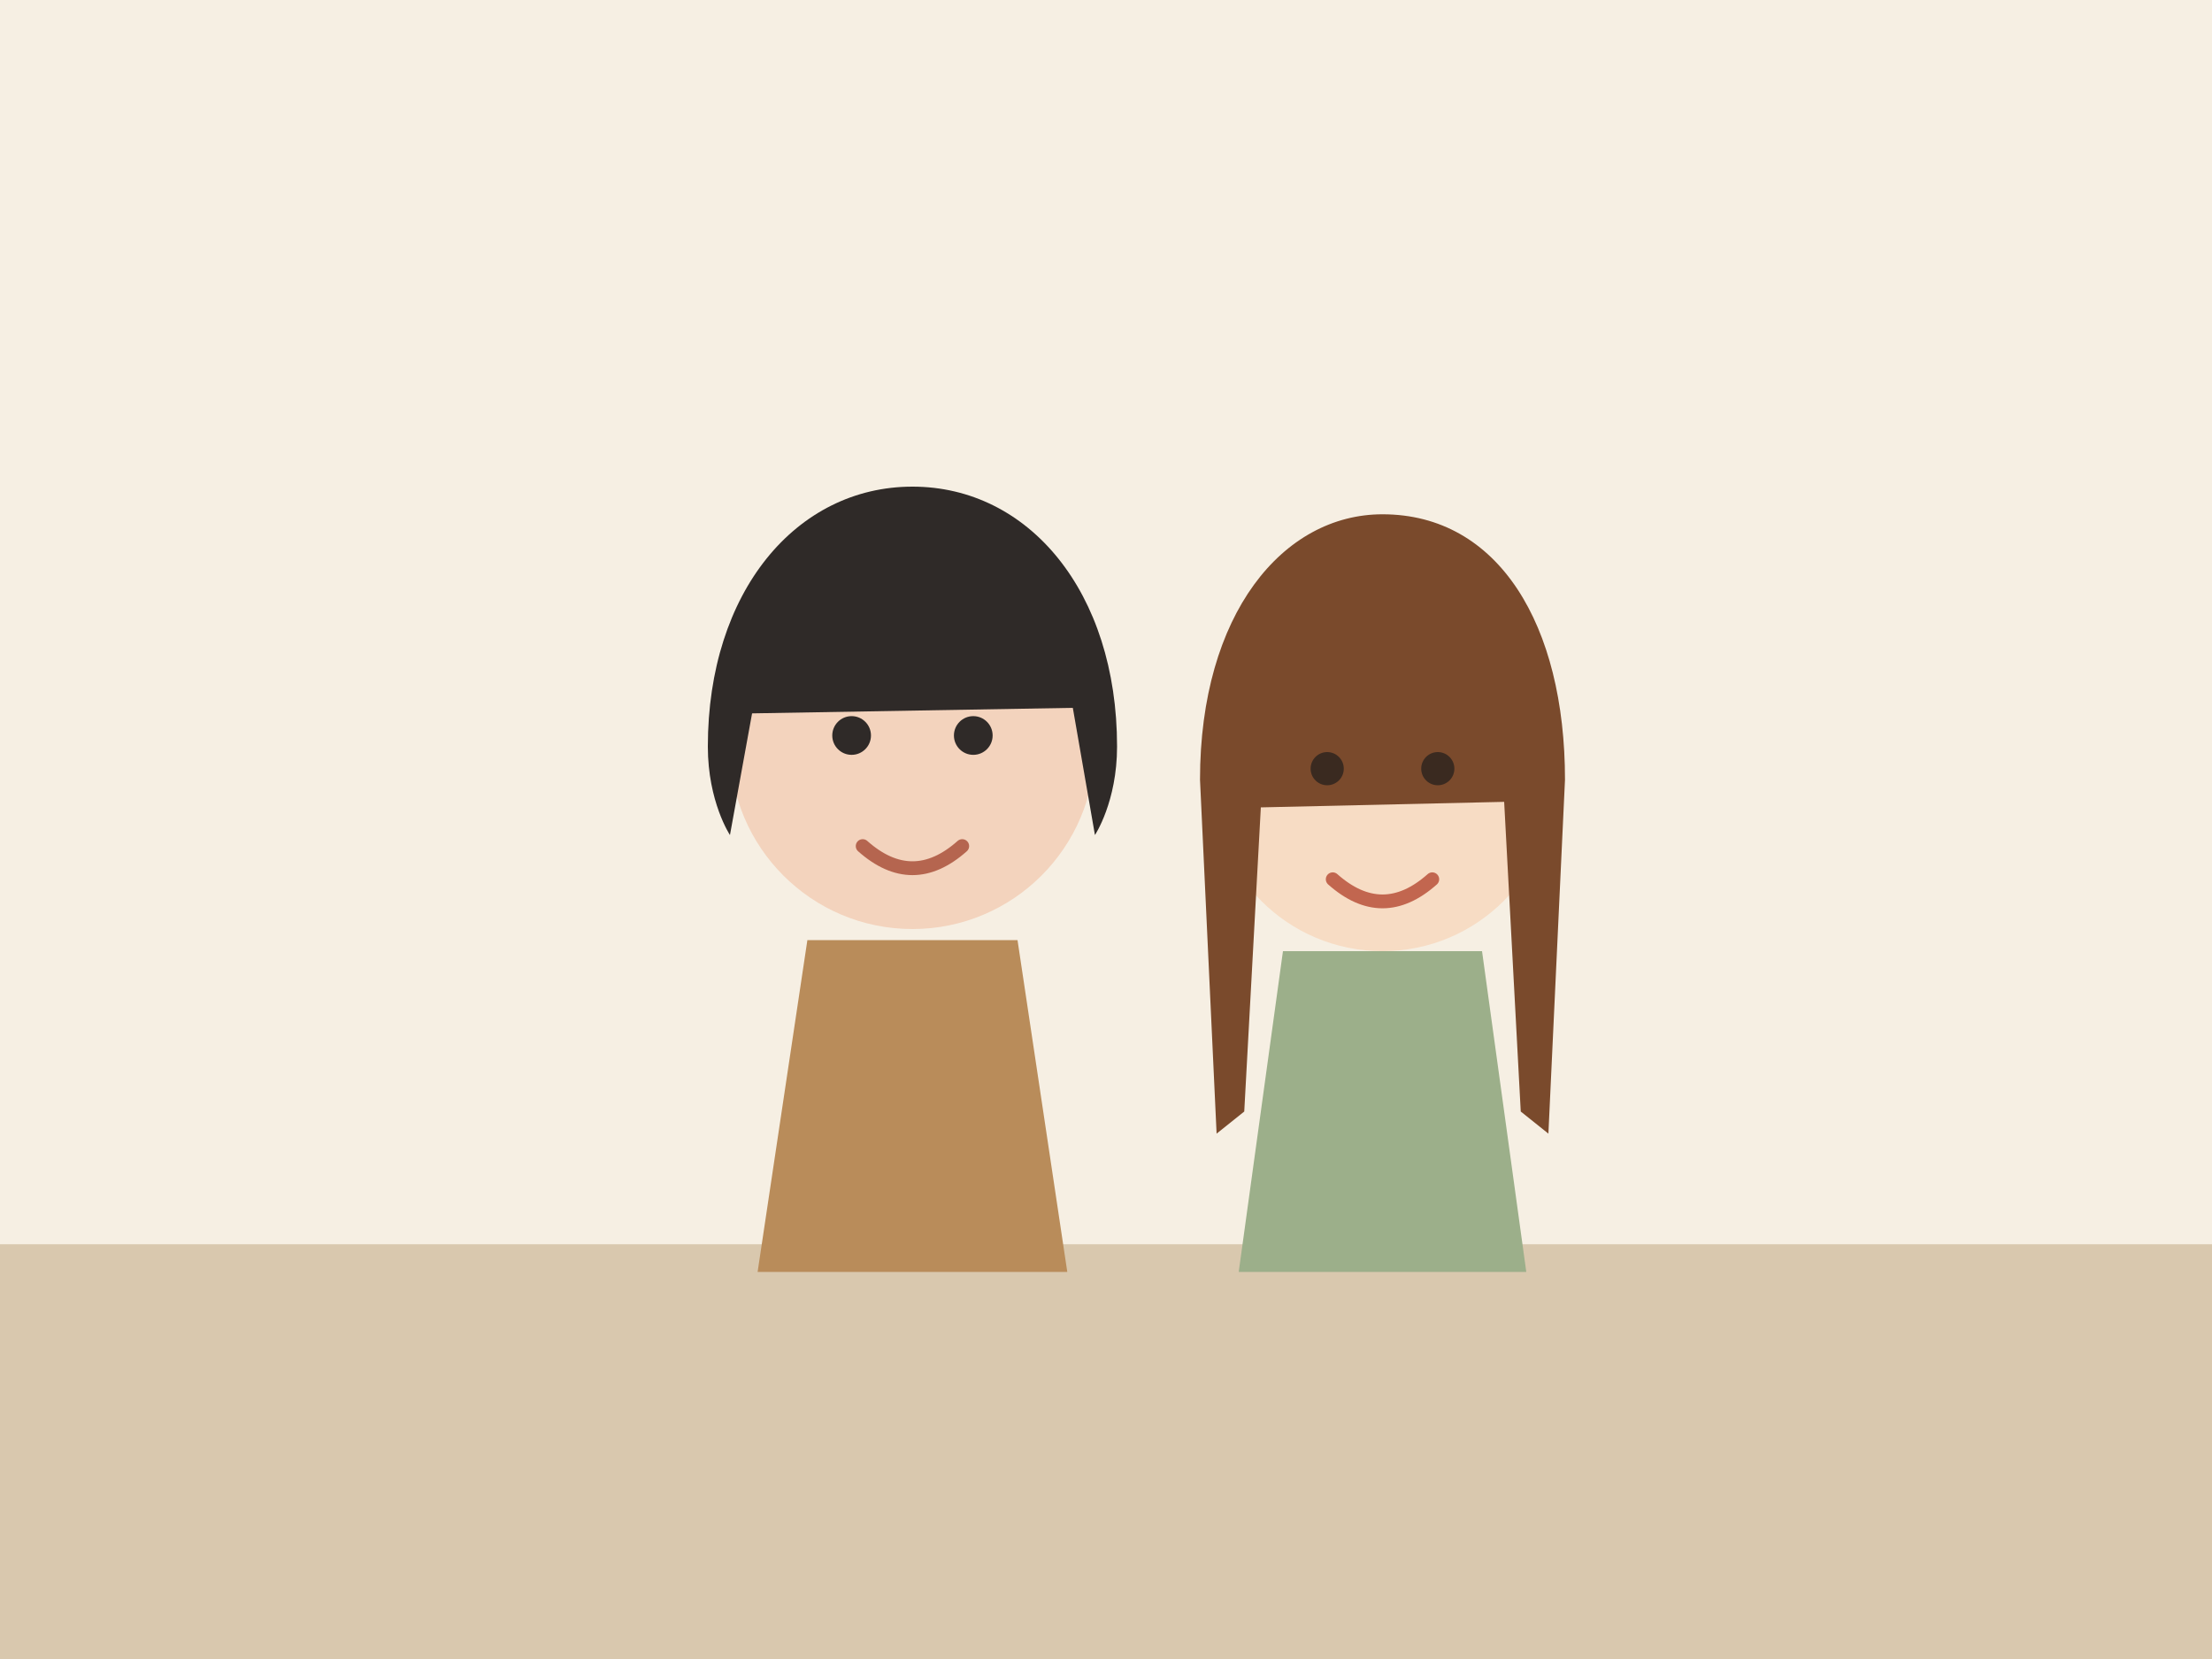
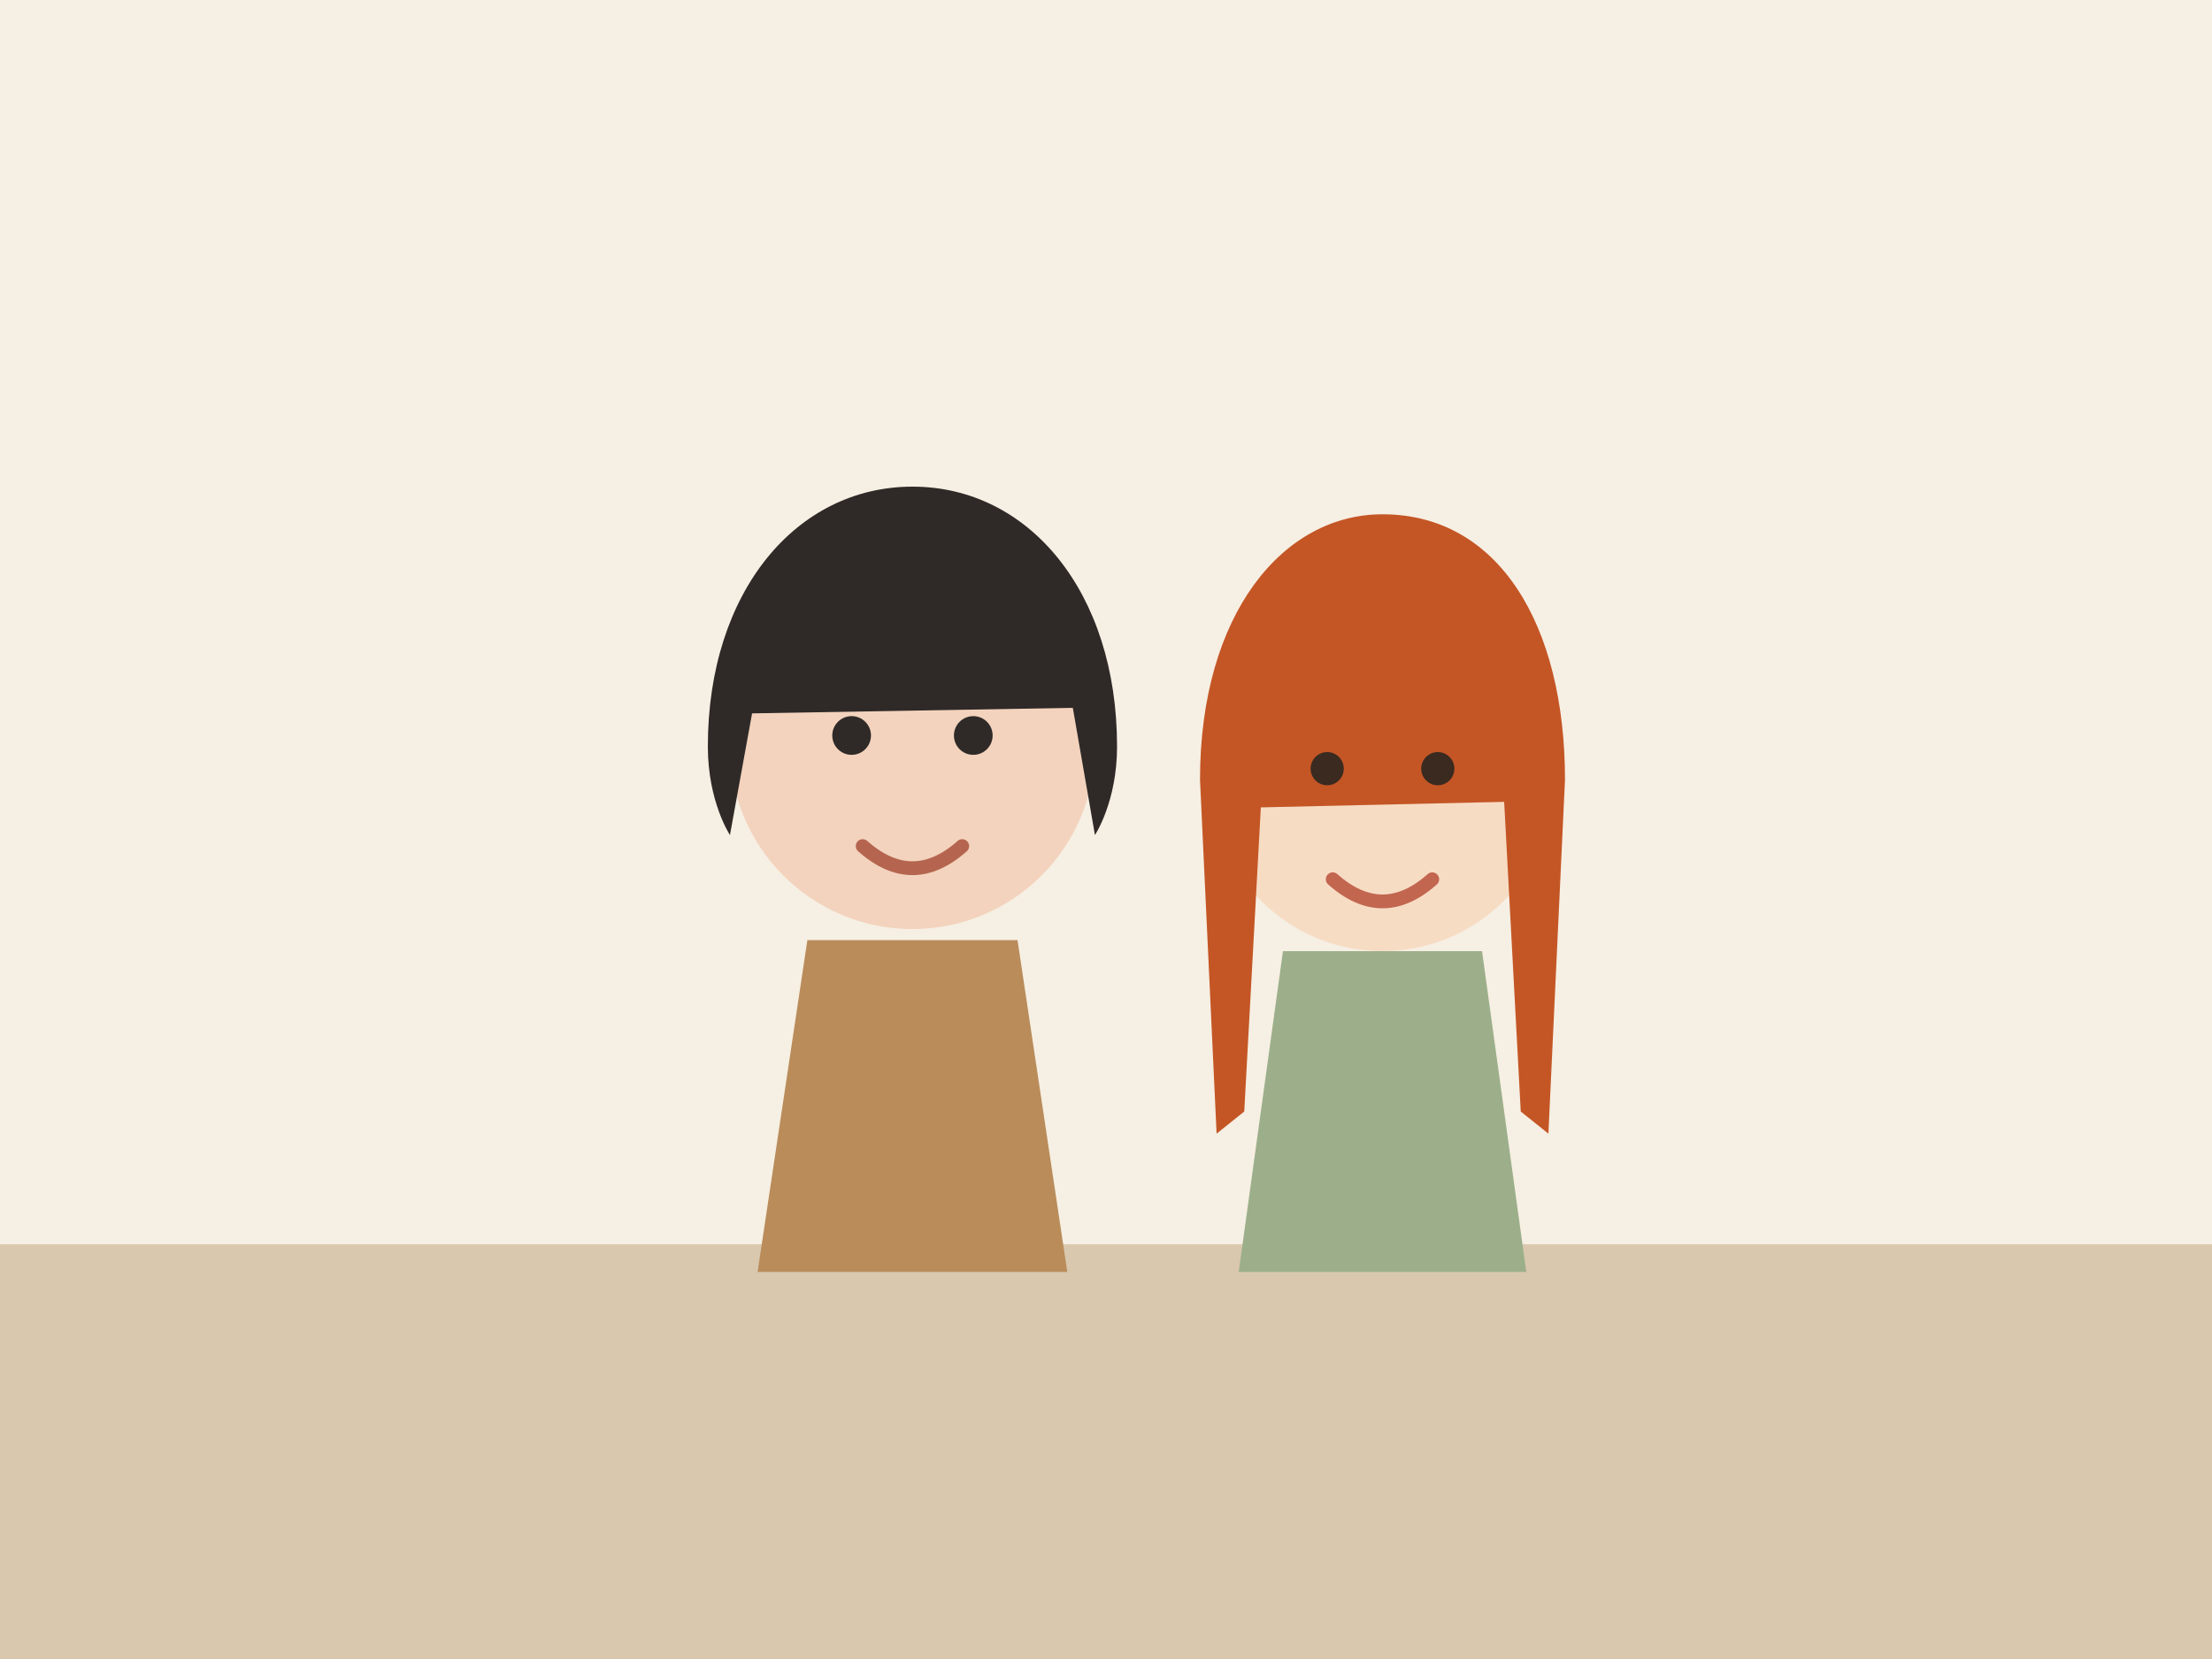
- <svg xmlns="http://www.w3.org/2000/svg" width="800" height="600" viewBox="0 0 800 600" role="img" aria-label="古いアルバムから。並んで笑う二人。左は黒髪のボブ、右は茶髪のロング">
+ <svg xmlns="http://www.w3.org/2000/svg" width="800" height="600" viewBox="0 0 800 600" role="img" aria-label="古いアルバムから。並んで笑う二人。左は黒髪のボブ、右は橙髪">
  <rect width="800" height="600" fill="#f6efe3" />
  <rect y="450" width="800" height="150" fill="#d9c8ae" />
  <g>
    <circle cx="330" cy="270" r="66" fill="#f3d3bd" />
    <path d="M256 270c0-56 32-94 74-94s74 38 74 94c0 20-8 32-8 32l-8-46-116 2-8 44s-8-12-8-32Z" fill="#2f2a28" />
    <circle cx="308" cy="266" r="7" fill="#2f2a28" />
    <circle cx="352" cy="266" r="7" fill="#2f2a28" />
    <path d="M312 306q18 16 36 0" stroke="#b5654f" stroke-width="5" fill="none" stroke-linecap="round" />
    <path d="M292 340h76l18 120H274z" fill="#b98c5a" />
  </g>
  <g>
    <circle cx="500" cy="282" r="62" fill="#f7dcc4" />
-     <path d="M434 282c0-60 30-96 66-96 42 0 66 40 66 96l-6 128-10-8-6-112-88 2-6 110-10 8Z" fill="#7a4a2c" />
+     <path d="M434 282c0-60 30-96 66-96 42 0 66 40 66 96l-6 128-10-8-6-112-88 2-6 110-10 8Z" fill="#c45625" />
    <circle cx="480" cy="278" r="6" fill="#3a2a20" />
    <circle cx="520" cy="278" r="6" fill="#3a2a20" />
    <path d="M482 318q18 16 36 0" stroke="#c2664f" stroke-width="5" fill="none" stroke-linecap="round" />
    <path d="M464 344h72l16 116H448z" fill="#9caf8a" />
  </g>
</svg>
